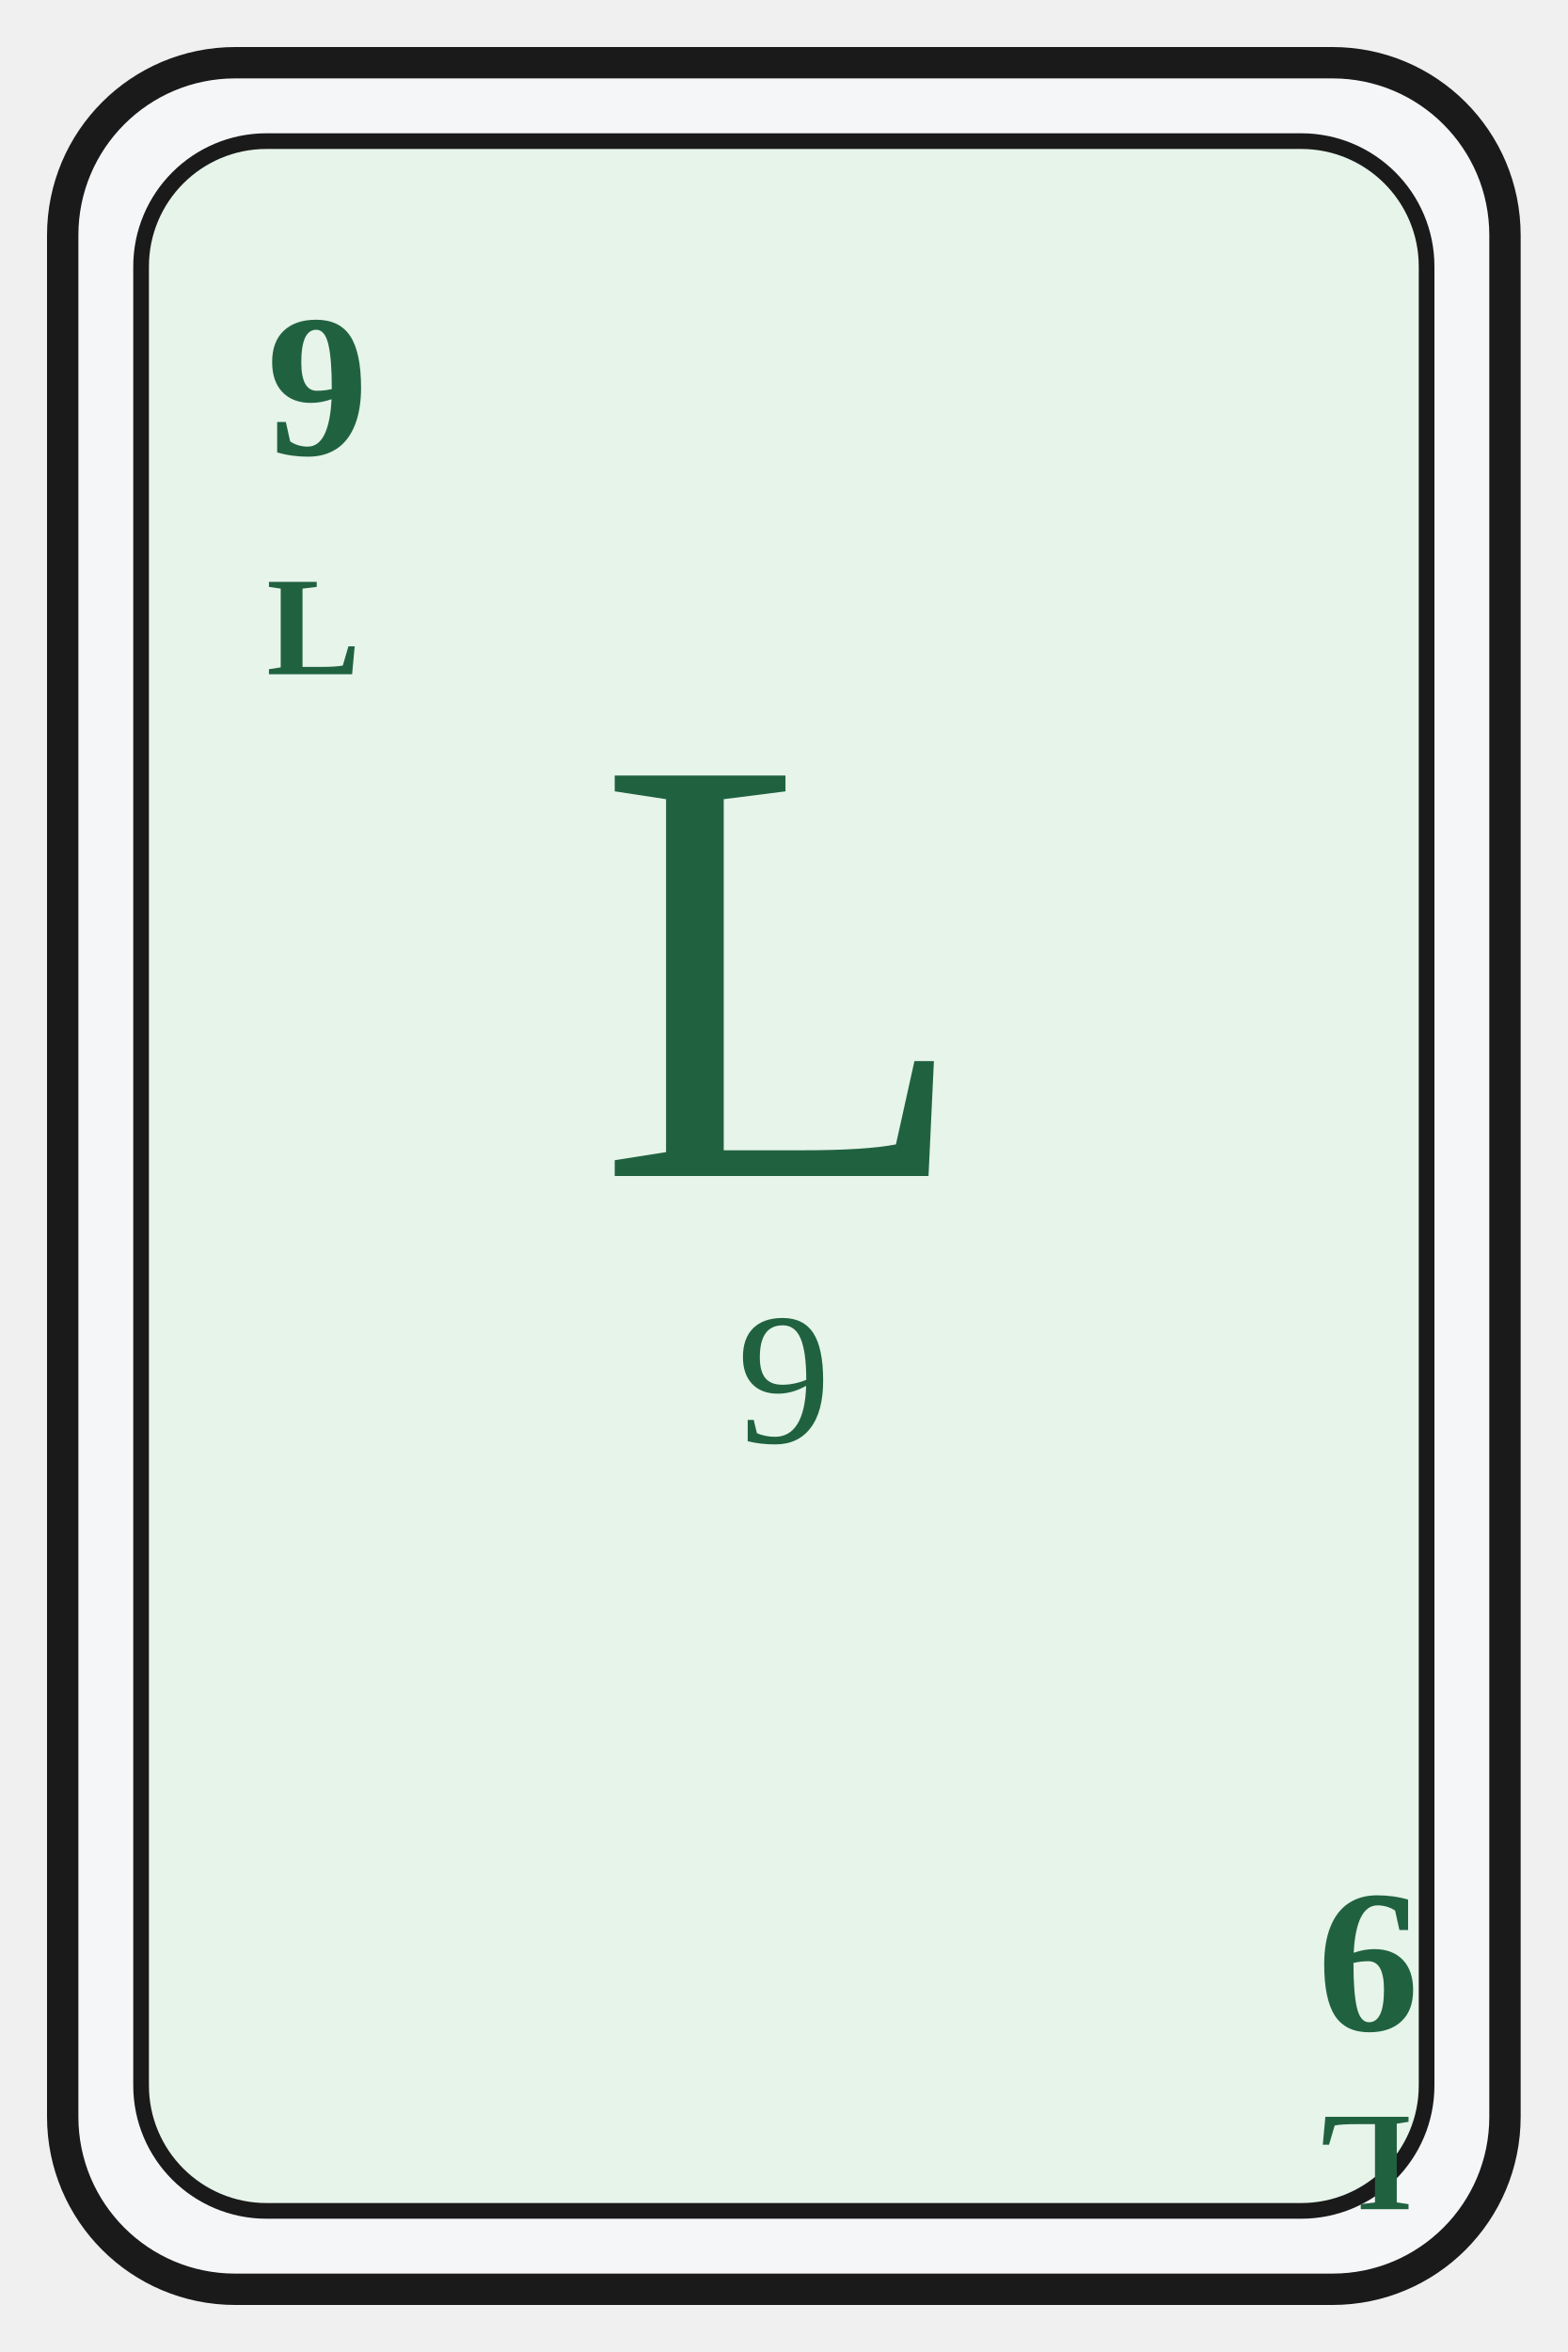
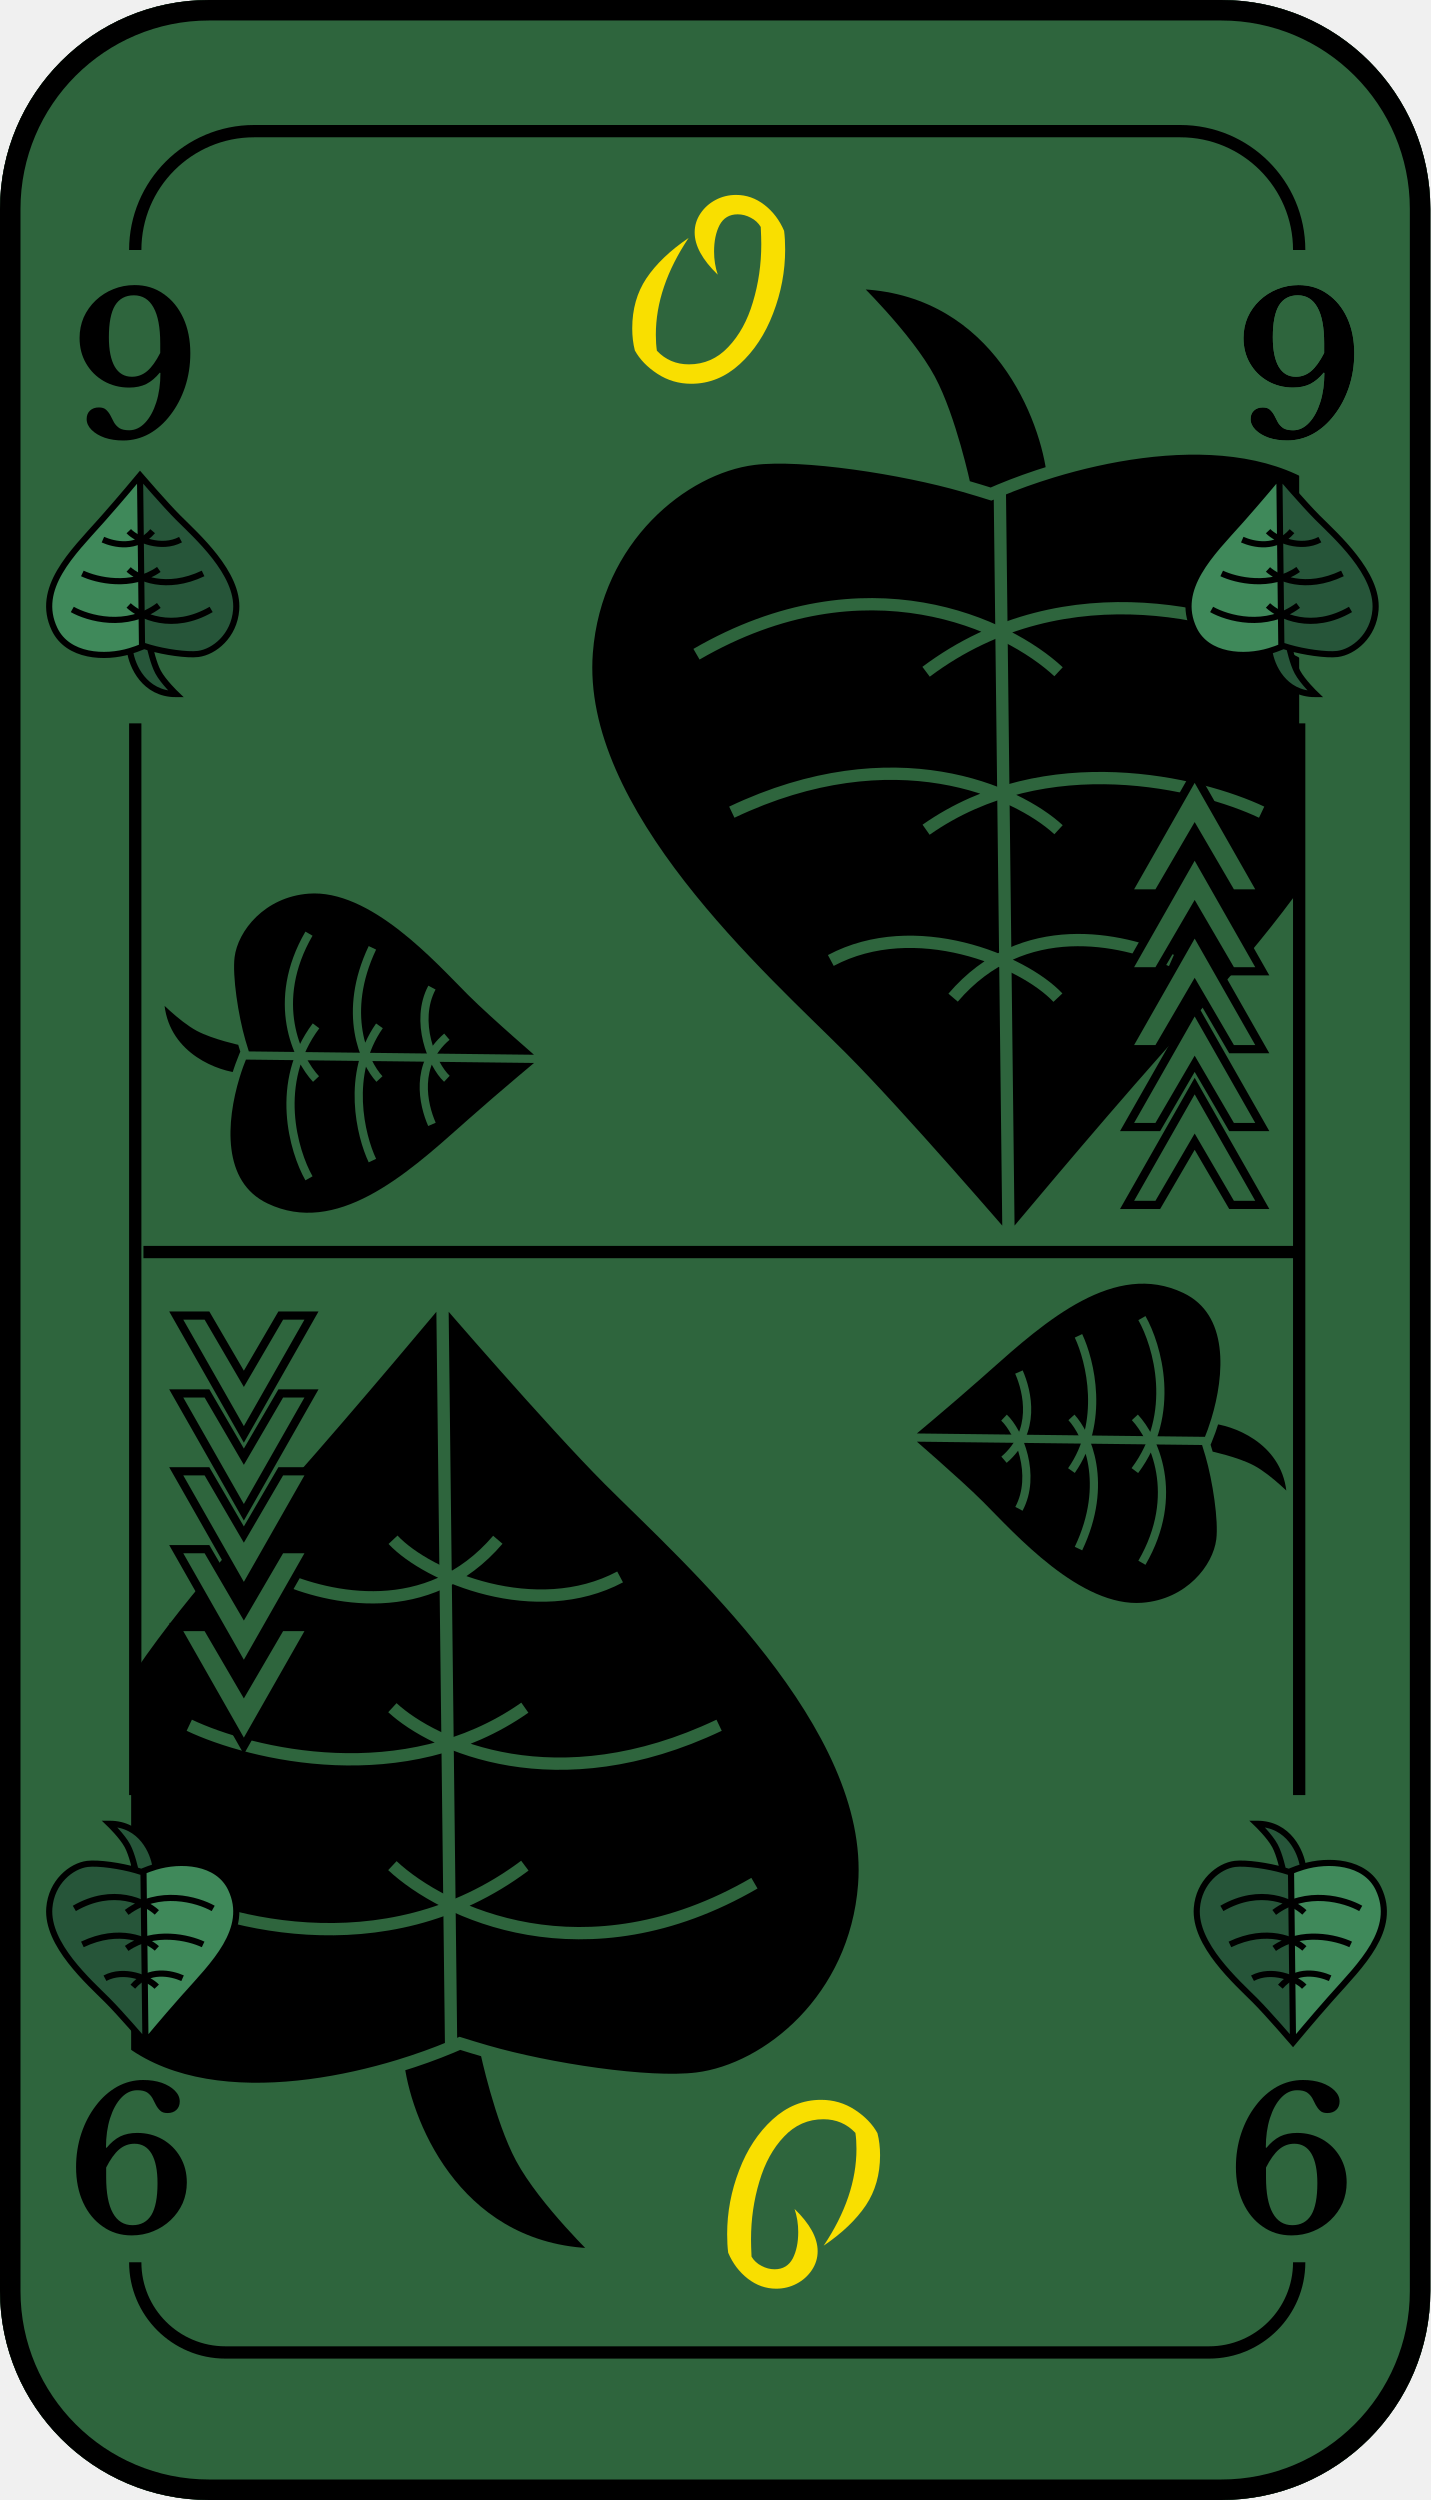
- <svg xmlns="http://www.w3.org/2000/svg" viewBox="0 0 200 300" shape-rendering="geometricPrecision">
-   <rect x="8" y="8" width="184" height="284" rx="22" fill="#f5f6f8" stroke="#1a1a1a" stroke-width="4" />
-   <rect x="18" y="18" width="164" height="264" rx="16" fill="#e7f4ea" stroke="#1a1a1a" stroke-width="2" />
-   <g font-family="Georgia, 'Times New Roman', serif" font-weight="700">
-     <text x="34" y="58" font-size="26" fill="#206240">9</text>
-     <text x="34" y="86" font-size="18" fill="#206240">L</text>
-     <text x="168" y="242" font-size="26" fill="#206240" text-anchor="end" transform="rotate(180 168 242)">9</text>
-     <text x="168" y="270" font-size="18" fill="#206240" text-anchor="end" transform="rotate(180 168 270)">L</text>
+ <svg xmlns="http://www.w3.org/2000/svg" width="349" height="610" viewBox="0 0 349 610" fill="none">
+   <g clip-path="url(#clip0_22_512)">
+     <path d="M51 2.5H298C324.786 2.5 346.5 24.214 346.5 51V559C346.5 585.786 324.786 607.5 298 607.5H51C24.214 607.5 2.5 585.786 2.5 559V51C2.5 24.214 24.214 2.5 51 2.5Z" fill="#2E653D" stroke="black" stroke-width="5" />
+     <path d="M205.351 258.02C219.331 272.023 246.098 303.127 246.098 303.127L243.953 119.63C243.216 119.938 242.5 120.245 241.808 120.551C239.952 119.964 237.779 119.305 235.374 118.609C220.18 114.209 195.755 110.475 183.905 111.959C166.748 114.107 145.303 131.291 143.158 159.214C140.157 198.295 186.05 238.689 205.351 258.02Z" fill="black" />
+     <path d="M336.169 133.439C356.852 176.941 318.438 220.106 288.029 254.276C286.907 255.537 285.797 256.785 284.7 258.02C267.543 277.351 246.098 303.127 246.098 303.127L243.953 119.63C247.737 118.052 252.093 116.467 256.82 115.033C283.504 106.94 322.01 103.657 336.169 133.439Z" fill="black" />
+     <path d="M256.82 115.033C254.675 99.689 241.808 69 207.495 69C207.495 69 221.169 82.122 226.796 92.628C231.84 102.044 235.374 118.609 235.374 118.609C237.779 119.305 239.952 119.964 241.808 120.551C242.5 120.245 243.216 119.938 243.953 119.63C247.737 118.052 252.093 116.467 256.82 115.033Z" fill="black" />
+     <path d="M256.82 115.033C252.093 116.467 247.737 118.052 243.953 119.63C243.216 119.938 242.5 120.245 241.808 120.551C239.952 119.964 237.779 119.305 235.374 118.609C220.18 114.209 195.755 110.475 183.905 111.959C166.748 114.107 145.303 131.291 143.158 159.214C140.157 198.295 186.05 238.689 205.351 258.02C219.331 272.023 246.098 303.127 246.098 303.127C246.098 303.127 267.543 277.351 284.7 258.02C285.797 256.785 286.907 255.537 288.029 254.276C318.438 220.106 356.852 176.941 336.169 133.439C322.01 103.657 283.504 106.94 256.82 115.033ZM246.098 303.127L243.953 119.63M256.82 115.033C254.675 99.689 241.808 69 207.495 69C207.495 69 221.169 82.122 226.796 92.628C231.84 102.044 235.374 118.609 235.374 118.609" stroke="#2E653D" stroke-width="3" />
+     <path d="M285.835 234.355C273.758 229.064 249.605 223.471 232.556 243.425M258.13 243.425C249.605 234.355 223.179 223.471 202.72 234.355" stroke="#2E653D" stroke-width="3" />
+     <path d="M307.84 198.17C292.758 191.033 255.267 181.897 225.963 202.452M258.283 202.452C248.228 193.174 218.207 179.327 178.561 198.17M318.613 159.628C302.094 150.281 260.438 138.053 225.963 163.91M258.283 163.91C246.074 152.491 211.312 135.646 169.943 159.628" stroke="#2E653D" stroke-width="3" />
+     <path d="M114.899 242.03C120.522 247.644 133.012 258.392 133.012 258.392L59.328 257.531C59.452 257.235 59.575 256.947 59.698 256.669C59.462 255.924 59.198 255.052 58.918 254.086C57.152 247.985 55.652 238.177 56.248 233.418C57.111 226.529 64.011 217.918 75.223 217.056C90.916 215.851 107.136 234.28 114.899 242.03Z" fill="black" />
+     <path d="M64.873 294.56C82.342 302.865 99.675 287.44 113.396 275.23C113.902 274.779 114.403 274.333 114.899 273.893C122.662 267.003 133.012 258.392 133.012 258.392L59.328 257.531C58.695 259.05 58.058 260.799 57.483 262.698C54.233 273.413 52.914 288.875 64.873 294.56Z" fill="black" />
+     <path d="M57.483 262.698C51.321 261.836 38.998 256.669 38.998 242.891C38.998 242.891 44.267 248.382 48.486 250.641C52.267 252.667 58.918 254.086 58.918 254.086C59.198 255.052 59.462 255.924 59.698 256.669C59.575 256.947 59.452 257.235 59.328 257.531C58.695 259.05 58.058 260.799 57.483 262.698Z" fill="black" />
+     <path d="M57.483 262.698C58.058 260.799 58.695 259.05 59.328 257.531C59.452 257.235 59.575 256.947 59.698 256.669C59.462 255.924 59.198 255.052 58.918 254.086C57.152 247.985 55.652 238.177 56.248 233.418C57.111 226.529 64.011 217.918 75.223 217.056C90.916 215.851 107.136 234.28 114.899 242.03C120.522 247.644 133.012 258.392 133.012 258.392C133.012 258.392 122.662 267.003 114.899 273.893C114.403 274.333 113.902 274.779 113.396 275.23C99.675 287.44 82.342 302.865 64.873 294.56C52.914 288.875 54.233 273.413 57.483 262.698ZM133.012 258.392L59.328 257.531M57.483 262.698C51.321 261.836 38.998 256.669 38.998 242.891C38.998 242.891 44.267 248.382 48.486 250.641C52.267 252.667 58.918 254.086 58.918 254.086" stroke="#2E653D" stroke-width="2" />
+     <path d="M105.396 274.348C103.272 269.499 101.026 259.8 109.038 252.954M109.038 263.223C105.396 259.8 101.026 249.189 105.396 240.974" stroke="#2E653D" stroke-width="2" />
+     <path d="M90.866 283.184C88 277.128 84.332 262.074 92.586 250.307M92.586 263.285C88.86 259.247 83.3 247.192 90.866 231.272M75.39 287.51C71.637 280.877 66.726 264.15 77.109 250.307M77.109 263.285C72.524 258.382 65.76 244.424 75.39 227.812" stroke="#2E653D" stroke-width="2" />
+     <path d="M148.675 361.107C134.694 347.104 107.928 316 107.928 316L110.072 499.497C110.81 499.189 111.525 498.882 112.217 498.576C114.073 499.163 116.246 499.822 118.651 500.518C133.845 504.918 158.27 508.652 170.12 507.168C187.277 505.02 208.723 487.836 210.867 459.913C213.869 420.832 167.976 380.438 148.675 361.107Z" fill="black" />
+     <path d="M17.856 485.688C-2.827 442.186 35.588 399.02 65.996 364.851C67.118 363.59 68.229 362.342 69.325 361.107C86.482 341.776 107.928 316 107.928 316L110.072 499.497C106.288 501.075 101.932 502.66 97.205 504.094C70.521 512.187 32.016 515.47 17.856 485.688Z" fill="black" />
+     <path d="M97.205 504.094C99.35 519.438 112.217 550.127 146.531 550.127C146.531 550.127 132.857 537.005 127.229 526.499C122.185 517.082 118.651 500.518 118.651 500.518C116.246 499.822 114.073 499.163 112.217 498.576C111.525 498.882 110.81 499.189 110.072 499.497C106.288 501.075 101.932 502.66 97.205 504.094Z" fill="black" />
+     <path d="M97.205 504.094C101.932 502.66 106.288 501.075 110.072 499.497C110.81 499.189 111.525 498.882 112.217 498.576C114.073 499.163 116.246 499.822 118.651 500.518C133.845 504.918 158.27 508.652 170.12 507.168C187.277 505.02 208.723 487.836 210.867 459.913C213.869 420.832 167.976 380.438 148.675 361.107C134.694 347.104 107.928 316 107.928 316C107.928 316 86.482 341.776 69.325 361.107C68.229 362.342 67.118 363.59 65.996 364.851C35.588 399.02 -2.827 442.186 17.856 485.688C32.016 515.47 70.521 512.187 97.205 504.094ZM107.928 316L110.072 499.497M97.205 504.094C99.35 519.438 112.217 550.127 146.531 550.127C146.531 550.127 132.857 537.005 127.229 526.499C122.185 517.082 118.651 500.518 118.651 500.518" stroke="#2E653D" stroke-width="3" />
+     <path d="M68.19 384.772C80.267 390.063 104.42 395.656 121.469 375.702M95.895 375.702C104.42 384.772 130.846 395.656 151.305 384.772" stroke="#2E653D" stroke-width="3" />
+     <path d="M46.185 420.957C61.268 428.094 98.759 437.23 128.062 416.675M95.742 416.675C105.797 425.953 135.819 439.8 175.464 420.957M35.412 459.499C51.931 468.845 93.588 481.074 128.062 455.217M95.742 455.217C107.952 466.636 142.713 483.481 184.083 459.499" stroke="#2E653D" stroke-width="3" />
+     <path d="M239.117 367.097C233.495 361.483 221.005 350.735 221.005 350.735L294.688 351.596C294.565 351.892 294.441 352.179 294.318 352.457C294.554 353.203 294.819 354.075 295.098 355.041C296.865 361.142 298.364 370.95 297.769 375.709C296.906 382.598 290.006 391.209 278.793 392.07C263.1 393.276 246.88 374.847 239.117 367.097Z" fill="black" />
+     <path d="M289.143 314.567C271.675 306.261 254.342 321.687 240.621 333.897C240.115 334.348 239.614 334.794 239.117 335.234C231.355 342.123 221.005 350.735 221.005 350.735L294.688 351.596C295.322 350.077 295.958 348.328 296.534 346.429C299.784 335.714 301.102 320.252 289.143 314.567Z" fill="black" />
+     <path d="M296.534 346.429C302.696 347.291 315.019 352.457 315.019 366.236C315.019 366.236 309.75 360.745 305.531 358.486C301.75 356.46 295.098 355.041 295.098 355.041C294.819 354.075 294.554 353.203 294.318 352.457C294.441 352.179 294.565 351.892 294.688 351.596C295.322 350.077 295.958 348.328 296.534 346.429Z" fill="black" />
+     <path d="M296.534 346.429C295.958 348.328 295.322 350.077 294.688 351.596C294.565 351.892 294.441 352.179 294.318 352.457C294.554 353.203 294.819 354.075 295.098 355.041C296.865 361.142 298.364 370.95 297.769 375.709C296.906 382.598 290.006 391.209 278.793 392.07C263.1 393.276 246.88 374.847 239.117 367.097C233.495 361.483 221.005 350.735 221.005 350.735C221.005 350.735 231.355 342.123 239.117 335.234C239.614 334.794 240.115 334.348 240.621 333.897C254.342 321.687 271.675 306.261 289.143 314.567C301.102 320.252 299.784 335.714 296.534 346.429ZM221.005 350.735L294.688 351.596M296.534 346.429C302.696 347.291 315.019 352.457 315.019 366.236C315.019 366.236 309.75 360.745 305.531 358.486C301.75 356.46 295.098 355.041 295.098 355.041" stroke="#2E653D" stroke-width="2" />
+     <path d="M248.621 334.778C250.745 339.628 252.991 349.326 244.979 356.173M244.979 345.903C248.621 349.326 252.991 359.938 248.621 368.153" stroke="#2E653D" stroke-width="2" />
+     <path d="M263.15 325.942C266.016 331.999 269.685 347.053 261.431 358.82M261.431 345.842C265.156 349.88 270.717 361.935 263.15 377.854M278.627 321.616C282.38 328.25 287.29 344.977 276.907 358.82M276.907 345.842C281.493 350.745 288.257 364.703 278.627 381.315" stroke="#2E653D" stroke-width="2" />
+     <path d="M298 0C326.167 1.57844e-06 349 22.834 349 51V559C349 587.167 326.167 610 298 610H51C22.834 610 0 587.167 0 559V51C0 22.834 22.834 1.57844e-06 51 0H298ZM60 32C44.536 32 32 44.536 32 60V523C32 551.167 54.834 574 83 574H266C294.167 574 317 551.167 317 523V60C317 44.536 304.464 32 289 32H60Z" fill="#2E653D" />
+     <path d="M33 552C33 564.15 42.85 574 55 574H295C307.15 574 317 564.15 317 552" stroke="black" stroke-width="3" />
+     <path d="M317 176.5V438M33 438V176.5" stroke="black" stroke-width="3" />
+     <path d="M33 61C33 44.984 45.984 32 62 32H288C304.016 32 317 44.984 317 61" stroke="black" stroke-width="3" />
+     <path d="M35 305.5H317" stroke="black" stroke-width="3" />
+     <path d="M19.415 82.472C19.415 80.68 19.75 79 20.422 77.432C21.127 75.864 22.102 74.488 23.351 73.304C24.599 72.12 26.023 71.208 27.622 70.568C29.255 69.896 30.998 69.56 32.855 69.56C35.542 69.56 37.895 70.28 39.91 71.72C41.959 73.128 43.559 75.08 44.711 77.576C45.862 80.072 46.438 82.952 46.438 86.216C46.438 89.128 46.007 91.88 45.142 94.472C44.279 97.032 43.094 99.288 41.59 101.24C40.118 103.192 38.391 104.728 36.407 105.848C34.422 106.936 32.31 107.48 30.07 107.48C28.407 107.48 26.902 107.256 25.558 106.808C24.215 106.328 23.142 105.688 22.343 104.888C21.543 104.088 21.142 103.208 21.142 102.248C21.142 101.384 21.415 100.696 21.959 100.184C22.503 99.672 23.223 99.416 24.119 99.416C24.919 99.416 25.511 99.608 25.895 99.992C26.311 100.376 26.663 100.84 26.951 101.384C27.238 101.928 27.526 102.488 27.814 103.064C28.134 103.608 28.567 104.072 29.11 104.456C29.686 104.808 30.486 104.984 31.511 104.984C32.95 104.984 34.246 104.376 35.398 103.16C36.55 101.944 37.462 100.28 38.135 98.168C38.806 96.056 39.142 93.672 39.142 91.016L38.998 90.92C37.974 92.168 36.87 93.096 35.687 93.704C34.502 94.28 33.111 94.568 31.511 94.568C29.238 94.568 27.174 94.04 25.319 92.984C23.494 91.928 22.055 90.488 20.998 88.664C19.942 86.84 19.415 84.776 19.415 82.472ZM39.094 86.12V83.768C39.094 79.896 38.55 76.984 37.462 75.032C36.374 73.048 34.775 72.056 32.663 72.056C30.614 72.056 29.078 72.888 28.055 74.552C27.062 76.216 26.567 78.792 26.567 82.28C26.567 85.416 27.047 87.816 28.006 89.48C28.966 91.112 30.358 91.928 32.182 91.928C33.59 91.928 34.839 91.464 35.926 90.536C37.014 89.608 38.071 88.136 39.094 86.12Z" fill="black" />
+     <mask id="path-24-outside-1_22_512" maskUnits="userSpaceOnUse" x="301" y="67" width="32" height="43" fill="black">
+       <rect fill="white" x="301" y="67" width="32" height="43" />
+       <path d="M303.415 82.472C303.415 80.68 303.751 79 304.423 77.432C305.127 75.864 306.103 74.488 307.351 73.304C308.599 72.12 310.023 71.208 311.623 70.568C313.255 69.896 314.999 69.56 316.855 69.56C319.543 69.56 321.895 70.28 323.911 71.72C325.959 73.128 327.559 75.08 328.711 77.576C329.863 80.072 330.439 82.952 330.439 86.216C330.439 89.128 330.007 91.88 329.143 94.472C328.279 97.032 327.095 99.288 325.591 101.24C324.119 103.192 322.391 104.728 320.407 105.848C318.423 106.936 316.311 107.48 314.071 107.48C312.407 107.48 310.903 107.256 309.559 106.808C308.215 106.328 307.143 105.688 306.343 104.888C305.543 104.088 305.143 103.208 305.143 102.248C305.143 101.384 305.415 100.696 305.959 100.184C306.503 99.672 307.223 99.416 308.118 99.416C308.919 99.416 309.511 99.608 309.895 99.992C310.311 100.376 310.663 100.84 310.951 101.384C311.239 101.928 311.527 102.488 311.815 103.064C312.135 103.608 312.567 104.072 313.111 104.456C313.687 104.808 314.487 104.984 315.511 104.984C316.951 104.984 318.247 104.376 319.399 103.16C320.551 101.944 321.463 100.28 322.135 98.168C322.807 96.056 323.143 93.672 323.143 91.016L322.999 90.92C321.975 92.168 320.871 93.096 319.687 93.704C318.503 94.28 317.111 94.568 315.511 94.568C313.239 94.568 311.175 94.04 309.319 92.984C307.495 91.928 306.055 90.488 304.999 88.664C303.943 86.84 303.415 84.776 303.415 82.472ZM323.095 86.12V83.768C323.095 79.896 322.551 76.984 321.463 75.032C320.375 73.048 318.775 72.056 316.663 72.056C314.615 72.056 313.079 72.888 312.055 74.552C311.063 76.216 310.567 78.792 310.567 82.28C310.567 85.416 311.047 87.816 312.007 89.48C312.967 91.112 314.359 91.928 316.183 91.928C317.591 91.928 318.839 91.464 319.927 90.536C321.015 89.608 322.071 88.136 323.095 86.12Z" />
+     </mask>
+     <path d="M303.415 82.472C303.415 80.68 303.751 79 304.423 77.432C305.127 75.864 306.103 74.488 307.351 73.304C308.599 72.12 310.023 71.208 311.623 70.568C313.255 69.896 314.999 69.56 316.855 69.56C319.543 69.56 321.895 70.28 323.911 71.72C325.959 73.128 327.559 75.08 328.711 77.576C329.863 80.072 330.439 82.952 330.439 86.216C330.439 89.128 330.007 91.88 329.143 94.472C328.279 97.032 327.095 99.288 325.591 101.24C324.119 103.192 322.391 104.728 320.407 105.848C318.423 106.936 316.311 107.48 314.071 107.48C312.407 107.48 310.903 107.256 309.559 106.808C308.215 106.328 307.143 105.688 306.343 104.888C305.543 104.088 305.143 103.208 305.143 102.248C305.143 101.384 305.415 100.696 305.959 100.184C306.503 99.672 307.223 99.416 308.118 99.416C308.919 99.416 309.511 99.608 309.895 99.992C310.311 100.376 310.663 100.84 310.951 101.384C311.239 101.928 311.527 102.488 311.815 103.064C312.135 103.608 312.567 104.072 313.111 104.456C313.687 104.808 314.487 104.984 315.511 104.984C316.951 104.984 318.247 104.376 319.399 103.16C320.551 101.944 321.463 100.28 322.135 98.168C322.807 96.056 323.143 93.672 323.143 91.016L322.999 90.92C321.975 92.168 320.871 93.096 319.687 93.704C318.503 94.28 317.111 94.568 315.511 94.568C313.239 94.568 311.175 94.04 309.319 92.984C307.495 91.928 306.055 90.488 304.999 88.664C303.943 86.84 303.415 84.776 303.415 82.472ZM323.095 86.12V83.768C323.095 79.896 322.551 76.984 321.463 75.032C320.375 73.048 318.775 72.056 316.663 72.056C314.615 72.056 313.079 72.888 312.055 74.552C311.063 76.216 310.567 78.792 310.567 82.28C310.567 85.416 311.047 87.816 312.007 89.48C312.967 91.112 314.359 91.928 316.183 91.928C317.591 91.928 318.839 91.464 319.927 90.536C321.015 89.608 322.071 88.136 323.095 86.12Z" fill="black" />
+     <path d="M304.423 77.432L302.598 76.613L302.591 76.628L302.584 76.644L304.423 77.432ZM307.351 73.304L308.727 74.755H308.727L307.351 73.304ZM311.623 70.568L312.365 72.425L312.375 72.421L312.384 72.417L311.623 70.568ZM323.91 71.72L322.748 73.347L322.763 73.358L322.777 73.368L323.91 71.72ZM329.143 94.472L331.037 95.112L331.04 95.105L329.143 94.472ZM325.59 101.24L324.006 100.019L324 100.028L323.994 100.036L325.59 101.24ZM320.407 105.848L321.368 107.602L321.379 107.596L321.39 107.59L320.407 105.848ZM309.559 106.808L308.886 108.691L308.906 108.699L308.926 108.705L309.559 106.808ZM306.343 104.888L307.757 103.474V103.474L306.343 104.888ZM305.958 100.184L307.329 101.64V101.64L305.958 100.184ZM309.895 99.992L308.48 101.406L308.509 101.434L308.538 101.462L309.895 99.992ZM310.951 101.384L312.718 100.448V100.448L310.951 101.384ZM311.814 103.064L310.026 103.958L310.056 104.019L310.091 104.078L311.814 103.064ZM313.111 104.456L311.957 106.09L312.011 106.128L312.068 106.163L313.111 104.456ZM319.399 103.16L320.85 104.535V104.535L319.399 103.16ZM322.134 98.168L320.229 97.562V97.562L322.134 98.168ZM323.143 91.016H325.143V89.946L324.252 89.352L323.143 91.016ZM322.999 90.92L324.108 89.256L322.601 88.251L321.452 89.651L322.999 90.92ZM319.687 93.704L320.561 95.502L320.581 95.493L320.6 95.483L319.687 93.704ZM309.319 92.984L308.316 94.715L308.323 94.719L308.329 94.722L309.319 92.984ZM304.999 88.664L306.729 87.662V87.662L304.999 88.664ZM323.095 86.12L324.878 87.026L325.095 86.599V86.12H323.095ZM321.463 75.032L319.709 75.994L319.716 76.006L321.463 75.032ZM312.055 74.552L310.351 73.504L310.344 73.516L310.337 73.528L312.055 74.552ZM312.007 89.48L310.274 90.479L310.278 90.487L310.283 90.494L312.007 89.48ZM319.926 90.536L318.629 89.014V89.014L319.926 90.536ZM303.415 82.472H305.415C305.415 80.937 305.701 79.526 306.261 78.22L304.423 77.432L302.584 76.644C301.8 78.474 301.414 80.423 301.414 82.472H303.415ZM304.423 77.432L306.247 78.251C306.844 76.921 307.668 75.76 308.727 74.755L307.351 73.304L305.974 71.853C304.537 73.216 303.409 74.807 302.598 76.613L304.423 77.432ZM307.351 73.304L308.727 74.755C309.791 73.746 311 72.971 312.365 72.425L311.623 70.568L310.88 68.711C309.045 69.445 307.406 70.495 305.974 71.853L307.351 73.304ZM311.623 70.568L312.384 72.417C313.762 71.85 315.246 71.56 316.854 71.56V69.56V67.56C314.751 67.56 312.747 67.942 310.861 68.719L311.623 70.568ZM316.854 69.56V71.56C319.163 71.56 321.1 72.171 322.748 73.347L323.91 71.72L325.073 70.093C322.689 68.389 319.922 67.56 316.854 67.56V69.56ZM323.91 71.72L322.777 73.368C324.498 74.551 325.877 76.209 326.895 78.414L328.711 77.576L330.526 76.738C329.24 73.951 327.419 71.705 325.044 70.072L323.91 71.72ZM328.711 77.576L326.895 78.414C327.905 80.603 328.439 83.188 328.439 86.216H330.439H332.439C332.439 82.716 331.82 79.541 330.526 76.738L328.711 77.576ZM330.439 86.216H328.439C328.439 88.927 328.037 91.465 327.245 93.84L329.143 94.472L331.04 95.105C331.976 92.296 332.439 89.329 332.439 86.216H330.439ZM329.143 94.472L327.248 93.832C326.447 96.203 325.363 98.259 324.006 100.019L325.59 101.24L327.175 102.461C328.826 100.317 330.11 97.861 331.037 95.112L329.143 94.472ZM325.59 101.24L323.994 100.036C322.675 101.785 321.151 103.131 319.423 104.106L320.407 105.848L321.39 107.59C323.63 106.325 325.562 104.599 327.187 102.444L325.59 101.24ZM320.407 105.848L319.445 104.094C317.752 105.022 315.971 105.48 314.071 105.48V107.48V109.48C316.65 109.48 319.093 108.85 321.368 107.602L320.407 105.848ZM314.071 107.48V105.48C312.585 105.48 311.299 105.28 310.191 104.911L309.559 106.808L308.926 108.705C310.506 109.232 312.228 109.48 314.071 109.48V107.48ZM309.559 106.808L310.231 104.925C309.095 104.519 308.3 104.017 307.757 103.474L306.343 104.888L304.928 106.302C305.985 107.359 307.334 108.137 308.886 108.691L309.559 106.808ZM306.343 104.888L307.757 103.474C307.26 102.977 307.142 102.584 307.142 102.248H305.142H303.142C303.142 103.832 303.825 105.199 304.928 106.302L306.343 104.888ZM305.142 102.248H307.142C307.142 101.841 307.251 101.714 307.329 101.64L305.958 100.184L304.588 98.728C303.578 99.678 303.142 100.927 303.142 102.248H305.142ZM305.958 100.184L307.329 101.64C307.431 101.545 307.624 101.416 308.118 101.416V99.416V97.416C306.821 97.416 305.574 97.799 304.588 98.728L305.958 100.184ZM308.118 99.416V101.416C308.366 101.416 308.496 101.446 308.545 101.462C308.585 101.475 308.542 101.468 308.48 101.406L309.895 99.992L311.309 98.578C310.404 97.673 309.199 97.416 308.118 97.416V99.416ZM309.895 99.992L308.538 101.462C308.774 101.679 308.992 101.958 309.183 102.32L310.951 101.384L312.718 100.448C312.333 99.722 311.847 99.073 311.251 98.522L309.895 99.992ZM310.951 101.384L309.183 102.32C309.463 102.849 309.744 103.396 310.026 103.958L311.814 103.064L313.603 102.17C313.309 101.58 313.014 101.007 312.718 100.448L310.951 101.384ZM311.814 103.064L310.091 104.078C310.563 104.88 311.194 105.551 311.957 106.09L313.111 104.456L314.264 102.822C313.939 102.593 313.706 102.336 313.538 102.05L311.814 103.064ZM313.111 104.456L312.068 106.163C313.08 106.781 314.295 106.984 315.511 106.984V104.984V102.984C314.678 102.984 314.293 102.835 314.153 102.749L313.111 104.456ZM315.511 104.984V106.984C317.59 106.984 319.388 106.079 320.85 104.535L319.399 103.16L317.947 101.785C317.105 102.673 316.311 102.984 315.511 102.984V104.984ZM319.399 103.16L320.85 104.535C322.266 103.042 323.305 101.085 324.04 98.774L322.134 98.168L320.229 97.562C319.62 99.475 318.835 100.846 317.947 101.785L319.399 103.16ZM322.134 98.168L324.04 98.774C324.786 96.432 325.143 93.838 325.143 91.016H323.143H321.143C321.143 93.506 320.827 95.68 320.229 97.562L322.134 98.168ZM323.143 91.016L324.252 89.352L324.108 89.256L322.999 90.92L321.889 92.584L322.033 92.68L323.143 91.016ZM322.999 90.92L321.452 89.651C320.566 90.732 319.667 91.466 318.773 91.925L319.687 93.704L320.6 95.483C322.074 94.726 323.383 93.604 324.545 92.189L322.999 90.92ZM319.687 93.704L318.812 91.906C317.953 92.323 316.872 92.568 315.511 92.568V94.568V96.568C317.349 96.568 319.052 96.237 320.561 95.502L319.687 93.704ZM315.511 94.568V92.568C313.562 92.568 311.843 92.119 310.308 91.246L309.319 92.984L308.329 94.722C310.506 95.961 312.915 96.568 315.511 96.568V94.568ZM309.319 92.984L310.321 91.253C308.799 90.372 307.61 89.183 306.729 87.662L304.999 88.664L303.268 89.666C304.499 91.793 306.19 93.484 308.316 94.715L309.319 92.984ZM304.999 88.664L306.729 87.662C305.866 86.17 305.415 84.458 305.415 82.472H303.415H301.414C301.414 85.094 302.019 87.51 303.268 89.666L304.999 88.664ZM323.095 86.12H325.095V83.768H323.095H321.095V86.12H323.095ZM323.095 83.768H325.095C325.095 79.772 324.544 76.453 323.209 74.058L321.463 75.032L319.716 76.006C320.557 77.515 321.095 80.02 321.095 83.768H323.095ZM321.463 75.032L323.216 74.07C322.54 72.837 321.647 71.811 320.5 71.1C319.346 70.385 318.044 70.056 316.662 70.056V72.056V74.056C317.393 74.056 317.947 74.223 318.393 74.5C318.846 74.781 319.297 75.243 319.709 75.994L321.463 75.032ZM316.662 72.056V70.056C313.961 70.056 311.76 71.215 310.351 73.504L312.055 74.552L313.758 75.6C314.397 74.561 315.268 74.056 316.662 74.056V72.056ZM312.055 74.552L310.337 73.528C309.065 75.662 308.567 78.68 308.567 82.28H310.567H312.567C312.567 78.904 313.06 76.77 313.772 75.576L312.055 74.552ZM310.567 82.28H308.567C308.567 85.568 309.061 88.376 310.274 90.479L312.007 89.48L313.739 88.481C313.032 87.256 312.567 85.264 312.567 82.28H310.567ZM312.007 89.48L310.283 90.494C311.585 92.708 313.617 93.928 316.183 93.928V91.928V89.928C315.1 89.928 314.348 89.516 313.73 88.466L312.007 89.48ZM316.183 91.928V93.928C318.074 93.928 319.781 93.289 321.224 92.058L319.926 90.536L318.629 89.014C317.896 89.639 317.107 89.928 316.183 89.928V91.928ZM319.926 90.536L321.224 92.058C322.596 90.888 323.796 89.156 324.878 87.026L323.095 86.12L321.311 85.214C320.345 87.116 319.433 88.328 318.629 89.014L319.926 90.536Z" fill="#2E653D" mask="url(#path-24-outside-1_22_512)" />
+     <path d="M328.586 532.528C328.586 534.32 328.25 536 327.578 537.568C326.874 539.136 325.898 540.512 324.649 541.696C323.402 542.88 321.977 543.792 320.377 544.432C318.745 545.104 317.001 545.44 315.145 545.44C312.457 545.44 310.105 544.72 308.089 543.28C306.041 541.872 304.441 539.92 303.289 537.424C302.137 534.928 301.561 532.048 301.561 528.784C301.561 525.872 301.993 523.12 302.858 520.528C303.722 517.968 304.906 515.712 306.41 513.76C307.882 511.808 309.61 510.272 311.594 509.152C313.578 508.064 315.69 507.52 317.93 507.52C319.594 507.52 321.098 507.744 322.442 508.192C323.786 508.672 324.858 509.312 325.658 510.112C326.458 510.912 326.858 511.792 326.858 512.752C326.858 513.616 326.586 514.304 326.042 514.816C325.498 515.328 324.778 515.584 323.882 515.584C323.082 515.584 322.49 515.392 322.106 515.008C321.69 514.624 321.338 514.16 321.05 513.616C320.762 513.072 320.474 512.512 320.186 511.936C319.866 511.392 319.434 510.928 318.89 510.544C318.314 510.192 317.514 510.016 316.49 510.016C315.05 510.016 313.754 510.624 312.602 511.84C311.45 513.056 310.538 514.72 309.866 516.832C309.194 518.944 308.858 521.328 308.858 523.984L309.002 524.08C310.026 522.832 311.13 521.904 312.314 521.296C313.498 520.72 314.89 520.432 316.49 520.432C318.762 520.432 320.826 520.96 322.682 522.016C324.506 523.072 325.946 524.512 327.002 526.336C328.058 528.16 328.586 530.224 328.586 532.528ZM308.906 528.88L308.906 531.232C308.905 535.104 309.449 538.016 310.537 539.968C311.625 541.952 313.225 542.944 315.337 542.944C317.385 542.944 318.921 542.112 319.945 540.448C320.937 538.784 321.434 536.208 321.434 532.72C321.434 529.584 320.954 527.184 319.994 525.52C319.034 523.888 317.642 523.072 315.818 523.072C314.41 523.072 313.162 523.536 312.074 524.464C310.986 525.392 309.93 526.864 308.906 528.88Z" fill="black" />
+     <path d="M45.586 532.528C45.586 534.32 45.249 536 44.578 537.568C43.873 539.136 42.898 540.512 41.65 541.696C40.401 542.88 38.977 543.792 37.377 544.432C35.745 545.104 34.002 545.44 32.145 545.44C29.457 545.44 27.105 544.72 25.09 543.28C23.041 541.872 21.442 539.92 20.29 537.424C19.137 534.928 18.561 532.048 18.561 528.784C18.561 525.872 18.994 523.12 19.858 520.528C20.721 517.968 21.905 515.712 23.41 513.76C24.881 511.808 26.61 510.272 28.593 509.152C30.578 508.064 32.69 507.52 34.929 507.52C36.593 507.52 38.097 507.744 39.441 508.192C40.785 508.672 41.858 509.312 42.657 510.112C43.458 510.912 43.858 511.792 43.858 512.752C43.858 513.616 43.586 514.304 43.041 514.816C42.498 515.328 41.778 515.584 40.882 515.584C40.081 515.584 39.489 515.392 39.105 515.008C38.69 514.624 38.337 514.16 38.05 513.616C37.761 513.072 37.474 512.512 37.185 511.936C36.865 511.392 36.434 510.928 35.889 510.544C35.313 510.192 34.514 510.016 33.489 510.016C32.05 510.016 30.753 510.624 29.602 511.84C28.45 513.056 27.538 514.72 26.866 516.832C26.194 518.944 25.858 521.328 25.858 523.984L26.002 524.08C27.026 522.832 28.13 521.904 29.314 521.296C30.497 520.72 31.89 520.432 33.489 520.432C35.761 520.432 37.825 520.96 39.681 522.016C41.505 523.072 42.946 524.512 44.002 526.336C45.057 528.16 45.586 530.224 45.586 532.528ZM25.905 528.88L25.905 531.232C25.905 535.104 26.45 538.016 27.538 539.968C28.625 541.952 30.226 542.944 32.337 542.944C34.386 542.944 35.922 542.112 36.946 540.448C37.938 538.784 38.434 536.208 38.434 532.72C38.434 529.584 37.953 527.184 36.993 525.52C36.033 523.888 34.642 523.072 32.818 523.072C31.41 523.072 30.162 523.536 29.073 524.464C27.985 525.392 26.93 526.864 25.905 528.88Z" fill="black" />
+     <path d="M291.5 246L308 275H300.5L291.5 259.565L282.5 275H275L291.5 246Z" fill="#2E653D" stroke="black" stroke-width="2" />
+     <path d="M291.5 265L308 294H300.5L291.5 278.565L282.5 294H275L291.5 265Z" fill="#2E653D" stroke="black" stroke-width="2" />
+     <path d="M291.5 189L308 218H300.5L291.5 202.565L282.5 218H275L291.5 189Z" fill="#2E653D" stroke="black" stroke-width="2" />
+     <path d="M291.5 208L308 237H300.5L291.5 221.565L282.5 237H275L291.5 208Z" fill="#2E653D" stroke="black" stroke-width="2" />
+     <path d="M291.5 227L308 256H300.5L291.5 240.565L282.5 256H275L291.5 227Z" fill="#2E653D" stroke="black" stroke-width="2" />
+     <path d="M59.5 369L43 340L50.5 340L59.5 355.435L68.5 340L76 340L59.5 369Z" fill="#2E653D" stroke="black" stroke-width="2" />
+     <path d="M59.5 350L43 321L50.5 321L59.5 336.435L68.5 321L76 321L59.5 350Z" fill="#2E653D" stroke="black" stroke-width="2" />
+     <path d="M59.5 426L43 397L50.5 397L59.5 412.435L68.5 397L76 397L59.5 426Z" fill="#2E653D" stroke="black" stroke-width="2" />
+     <path d="M59.5 407L43 378L50.5 378L59.5 393.435L68.5 378L76 378L59.5 407Z" fill="#2E653D" stroke="black" stroke-width="2" />
+     <path d="M59.5 388L43 359L50.5 359L59.5 374.435L68.5 359L76 359L59.5 388Z" fill="#2E653D" stroke="black" stroke-width="2" />
+     <path d="M168.664 93.64C165.635 93.64 162.883 92.829 160.408 91.208C157.933 89.587 156.099 87.688 154.904 85.512C154.477 83.848 154.264 82.056 154.264 80.136C154.264 75.443 155.416 71.368 157.72 67.912C160.067 64.413 163.501 61.128 168.024 58.056C162.691 66.035 160.024 73.907 160.024 81.672C160.024 83.123 160.109 84.424 160.28 85.576C162.371 87.795 164.973 88.904 168.088 88.904C171.843 88.904 175.043 87.496 177.688 84.68C180.376 81.864 182.381 78.216 183.704 73.736C185.069 69.213 185.752 64.499 185.752 59.592C185.752 58.568 185.709 57.16 185.624 55.368C185.027 54.387 184.216 53.64 183.192 53.128C182.168 52.573 181.101 52.296 179.992 52.296C177.987 52.296 176.515 53.171 175.576 54.92C174.68 56.669 174.232 58.824 174.232 61.384C174.232 63.347 174.531 65.224 175.128 67.016C171.373 63.389 169.496 59.955 169.496 56.712C169.496 55.048 169.965 53.512 170.904 52.104C171.843 50.696 173.08 49.587 174.616 48.776C176.152 47.965 177.816 47.56 179.608 47.56C182.125 47.56 184.429 48.371 186.52 49.992C188.611 51.613 190.211 53.725 191.32 56.328C191.491 57.651 191.576 59.165 191.576 60.872C191.576 66.205 190.595 71.411 188.632 76.488C186.712 81.523 184.003 85.64 180.504 88.84C177.005 92.04 173.059 93.64 168.664 93.64Z" fill="#F9DF00" />
+     <path d="M200.336 512.36C203.365 512.36 206.117 513.171 208.592 514.792C211.067 516.413 212.901 518.312 214.096 520.488C214.523 522.152 214.736 523.944 214.736 525.864C214.736 530.557 213.584 534.632 211.28 538.088C208.933 541.587 205.499 544.872 200.976 547.944C206.309 539.965 208.976 532.093 208.976 524.328C208.976 522.877 208.891 521.576 208.72 520.424C206.629 518.205 204.027 517.096 200.912 517.096C197.157 517.096 193.957 518.504 191.312 521.32C188.624 524.136 186.619 527.784 185.296 532.264C183.931 536.787 183.248 541.501 183.248 546.408C183.248 547.432 183.291 548.84 183.376 550.632C183.973 551.613 184.784 552.36 185.808 552.872C186.832 553.427 187.899 553.704 189.008 553.704C191.013 553.704 192.485 552.829 193.424 551.08C194.32 549.331 194.768 547.176 194.768 544.616C194.768 542.653 194.469 540.776 193.872 538.984C197.627 542.611 199.504 546.045 199.504 549.288C199.504 550.952 199.035 552.488 198.096 553.896C197.157 555.304 195.92 556.413 194.384 557.224C192.848 558.035 191.184 558.44 189.392 558.44C186.875 558.44 184.571 557.629 182.48 556.008C180.389 554.387 178.789 552.275 177.68 549.672C177.509 548.349 177.424 546.835 177.424 545.128C177.424 539.795 178.405 534.589 180.368 529.512C182.288 524.477 184.997 520.36 188.496 517.16C191.995 513.96 195.941 512.36 200.336 512.36Z" fill="#F9DF00" />
+     <path d="M43.451 126.28C40.265 123.089 34.164 116 34.164 116L34.653 157.821C34.821 157.751 34.984 157.681 35.142 157.611C35.565 157.745 36.06 157.895 36.609 158.054C40.072 159.056 45.638 159.907 48.339 159.569C52.249 159.08 57.137 155.163 57.626 148.799C58.31 139.892 47.85 130.686 43.451 126.28Z" fill="#265539" />
+     <path d="M13.302 153.5C8.588 143.585 17.677 134.921 24.608 127.134C24.863 126.846 25.117 126.562 25.367 126.28C29.277 121.875 34.164 116 34.164 116L34.653 157.821C33.791 158.181 32.798 158.542 31.721 158.868C25.639 160.713 16.529 160.288 13.302 153.5Z" fill="#3F895A" />
+     <path d="M31.721 158.868C32.209 162.366 35.142 169.36 42.963 169.36C42.963 169.36 39.846 166.369 38.564 163.975C37.414 161.829 36.609 158.054 36.609 158.054C36.06 157.895 35.565 157.745 35.142 157.611C34.984 157.681 34.821 157.751 34.653 157.821C33.791 158.181 32.798 158.542 31.721 158.868Z" fill="#265539" />
+     <path d="M31.721 158.868C32.798 158.542 33.791 158.181 34.653 157.821C34.821 157.751 34.984 157.681 35.142 157.611C35.565 157.745 36.06 157.895 36.609 158.054C40.072 159.056 45.638 159.907 48.339 159.569C52.249 159.08 57.137 155.163 57.626 148.799C58.31 139.892 47.85 130.686 43.451 126.28C40.265 123.089 34.164 116 34.164 116C34.164 116 29.277 121.875 25.367 126.28C25.117 126.562 24.863 126.846 24.608 127.134C17.677 134.921 8.588 143.585 13.302 153.5C16.529 160.288 25.639 160.713 31.721 158.868ZM34.164 116L34.653 157.821M31.721 158.868C32.209 162.366 35.142 169.36 42.963 169.36C42.963 169.36 39.846 166.369 38.564 163.975C37.414 161.829 36.609 158.054 36.609 158.054" stroke="black" stroke-width="1.5" />
+     <path d="M25.107 131.674C27.86 132.88 33.364 134.154 37.25 129.607M31.422 129.607C33.364 131.674 39.387 134.154 44.05 131.674" stroke="black" stroke-width="1.5" />
+     <path d="M20.093 139.921C23.53 141.547 32.075 143.63 38.754 138.945M31.387 138.945C33.679 141.059 40.521 144.215 49.557 139.921M17.638 148.705C21.402 150.835 30.896 153.622 38.754 147.729M31.387 147.729C34.17 150.332 42.093 154.171 51.521 148.705" stroke="black" stroke-width="1.5" />
+     <path d="M306.207 488.08C309.393 491.271 315.494 498.36 315.494 498.36L315.005 456.539C314.837 456.609 314.674 456.679 314.516 456.749C314.093 456.615 313.598 456.465 313.05 456.306C309.587 455.304 304.02 454.453 301.319 454.791C297.409 455.28 292.521 459.197 292.033 465.561C291.349 474.468 301.808 483.674 306.207 488.08Z" fill="#265539" />
+     <path d="M336.356 460.86C341.07 470.775 331.981 479.439 325.05 487.226C324.795 487.514 324.542 487.798 324.292 488.08C320.381 492.485 315.494 498.36 315.494 498.36L315.005 456.539C315.867 456.179 316.86 455.818 317.937 455.492C324.019 453.647 333.129 454.072 336.356 460.86Z" fill="#3F895A" />
+     <path d="M317.937 455.492C317.449 451.994 314.516 445 306.696 445C306.696 445 309.812 447.991 311.095 450.385C312.244 452.531 313.05 456.306 313.05 456.306C313.598 456.465 314.093 456.615 314.516 456.749C314.674 456.679 314.837 456.609 315.005 456.539C315.867 456.179 316.86 455.818 317.937 455.492Z" fill="#265539" />
+     <path d="M317.937 455.492C316.86 455.818 315.867 456.179 315.005 456.539C314.837 456.609 314.674 456.679 314.516 456.749C314.093 456.615 313.598 456.465 313.05 456.306C309.587 455.304 304.02 454.453 301.319 454.791C297.409 455.28 292.521 459.197 292.033 465.561C291.349 474.468 301.808 483.674 306.207 488.08C309.393 491.271 315.494 498.36 315.494 498.36C315.494 498.36 320.381 492.485 324.292 488.08C324.542 487.798 324.795 487.514 325.05 487.226C331.981 479.439 341.07 470.775 336.356 460.86C333.129 454.072 324.019 453.647 317.937 455.492ZM315.494 498.36L315.005 456.539M317.937 455.492C317.449 451.994 314.516 445 306.696 445C306.696 445 309.812 447.991 311.095 450.385C312.244 452.531 313.05 456.306 313.05 456.306" stroke="black" stroke-width="1.5" />
+     <path d="M324.551 482.686C321.798 481.48 316.294 480.206 312.408 484.753M318.237 484.753C316.294 482.686 310.271 480.206 305.608 482.686" stroke="black" stroke-width="1.5" />
+     <path d="M329.565 474.439C326.128 472.813 317.583 470.73 310.905 475.415M318.271 475.415C315.979 473.301 309.137 470.145 300.101 474.439M332.021 465.655C328.256 463.525 318.762 460.738 310.905 466.631M318.271 466.631C315.488 464.028 307.565 460.189 298.137 465.655" stroke="black" stroke-width="1.5" />
+     <path d="M321.451 126.28C318.265 123.089 312.164 116 312.164 116L312.653 157.821C312.821 157.751 312.984 157.681 313.142 157.611C313.565 157.745 314.061 157.895 314.609 158.054C318.072 159.056 323.638 159.907 326.339 159.569C330.249 159.08 335.137 155.163 335.626 148.799C336.31 139.892 325.85 130.686 321.451 126.28Z" fill="#265539" />
+     <path d="M291.302 153.5C286.588 143.585 295.677 134.921 302.608 127.134C302.864 126.846 303.117 126.562 303.367 126.28C307.277 121.875 312.164 116 312.164 116L312.653 157.821C311.791 158.181 310.798 158.542 309.721 158.868C303.639 160.713 294.529 160.288 291.302 153.5Z" fill="#3F895A" />
+     <path d="M309.721 158.868C310.21 162.366 313.142 169.36 320.963 169.36C320.963 169.36 317.846 166.369 316.564 163.975C315.414 161.829 314.609 158.054 314.609 158.054C314.061 157.895 313.565 157.745 313.142 157.611C312.984 157.681 312.821 157.751 312.653 157.821C311.791 158.181 310.798 158.542 309.721 158.868Z" fill="#265539" />
+     <path d="M309.721 158.868C310.798 158.542 311.791 158.181 312.653 157.821C312.821 157.751 312.984 157.681 313.142 157.611C313.565 157.745 314.061 157.895 314.609 158.054C318.072 159.056 323.638 159.907 326.339 159.569C330.249 159.08 335.137 155.163 335.626 148.799C336.31 139.892 325.85 130.686 321.451 126.28C318.265 123.089 312.164 116 312.164 116C312.164 116 307.277 121.875 303.367 126.28C303.117 126.562 302.864 126.846 302.608 127.134C295.677 134.921 286.588 143.585 291.302 153.5C294.529 160.288 303.639 160.713 309.721 158.868ZM312.164 116L312.653 157.821M309.721 158.868C310.21 162.366 313.142 169.36 320.963 169.36C320.963 169.36 317.846 166.369 316.564 163.975C315.414 161.829 314.609 158.054 314.609 158.054" stroke="black" stroke-width="1.5" />
+     <path d="M303.107 131.674C305.86 132.88 311.365 134.154 315.25 129.607M309.422 129.607C311.365 131.674 317.387 134.154 322.05 131.674" stroke="black" stroke-width="1.5" />
+     <path d="M298.093 139.921C301.53 141.547 310.075 143.63 316.754 138.945M309.388 138.945C311.679 141.059 318.521 144.215 327.557 139.921M295.638 148.705C299.403 150.835 308.896 153.622 316.754 147.729M309.388 147.729C312.17 150.332 320.093 154.171 329.521 148.705" stroke="black" stroke-width="1.5" />
+     <path d="M26.207 488.08C29.393 491.271 35.494 498.36 35.494 498.36L35.005 456.539C34.837 456.609 34.674 456.679 34.516 456.749C34.093 456.615 33.598 456.465 33.05 456.306C29.587 455.304 24.02 454.453 21.319 454.791C17.409 455.28 12.521 459.197 12.033 465.561C11.348 474.468 21.808 483.674 26.207 488.08Z" fill="#265539" />
+     <path d="M56.356 460.86C61.07 470.775 51.981 479.439 45.05 487.226C44.795 487.514 44.541 487.798 44.292 488.08C40.381 492.485 35.494 498.36 35.494 498.36L35.005 456.539C35.867 456.179 36.86 455.818 37.938 455.491C44.019 453.647 53.129 454.072 56.356 460.86Z" fill="#3F895A" />
+     <path d="M37.938 455.491C37.449 451.994 34.516 445 26.696 445C26.696 445 29.812 447.991 31.095 450.385C32.244 452.531 33.05 456.306 33.05 456.306C33.598 456.465 34.093 456.615 34.516 456.749C34.674 456.679 34.837 456.609 35.005 456.539C35.867 456.179 36.86 455.818 37.938 455.491Z" fill="#265539" />
+     <path d="M37.938 455.491C36.86 455.818 35.867 456.179 35.005 456.539C34.837 456.609 34.674 456.679 34.516 456.749C34.093 456.615 33.598 456.465 33.05 456.306C29.587 455.304 24.02 454.453 21.319 454.791C17.409 455.28 12.521 459.197 12.033 465.561C11.348 474.468 21.808 483.674 26.207 488.08C29.393 491.271 35.494 498.36 35.494 498.36C35.494 498.36 40.381 492.485 44.292 488.08C44.541 487.798 44.795 487.514 45.05 487.226C51.981 479.439 61.07 470.775 56.356 460.86C53.129 454.072 44.019 453.647 37.938 455.491ZM35.494 498.36L35.005 456.539M37.938 455.491C37.449 451.994 34.516 445 26.696 445C26.696 445 29.812 447.991 31.095 450.385C32.244 452.531 33.05 456.306 33.05 456.306" stroke="black" stroke-width="1.5" />
+     <path d="M44.551 482.686C41.798 481.48 36.294 480.206 32.408 484.753M38.236 484.753C36.294 482.686 30.271 480.206 25.608 482.686" stroke="black" stroke-width="1.5" />
+     <path d="M49.565 474.439C46.128 472.812 37.583 470.73 30.905 475.415M38.271 475.415C35.979 473.3 29.137 470.145 20.101 474.439M52.02 465.655C48.256 463.525 38.762 460.738 30.905 466.631M38.271 466.631C35.488 464.028 27.565 460.189 18.137 465.655" stroke="black" stroke-width="1.5" />
  </g>
-   <g transform="translate(100 150)">
-     <text x="0" y="0" text-anchor="middle" font-size="78" font-family="Georgia, 'Times New Roman', serif" fill="#206240">L</text>
-     <text x="0" y="34" text-anchor="middle" font-size="24" font-family="Georgia, 'Times New Roman', serif" fill="#206240">9</text>
-   </g>
+   <path d="M51 2.5H298C324.786 2.5 346.5 24.214 346.5 51V559C346.5 585.786 324.786 607.5 298 607.5H51C24.214 607.5 2.5 585.786 2.5 559V51C2.5 24.214 24.214 2.5 51 2.5Z" stroke="black" stroke-width="5" />
+   <defs>
+     <clipPath id="clip0_22_512">
+       <rect width="349" height="610" fill="white" />
+     </clipPath>
+   </defs>
</svg>
